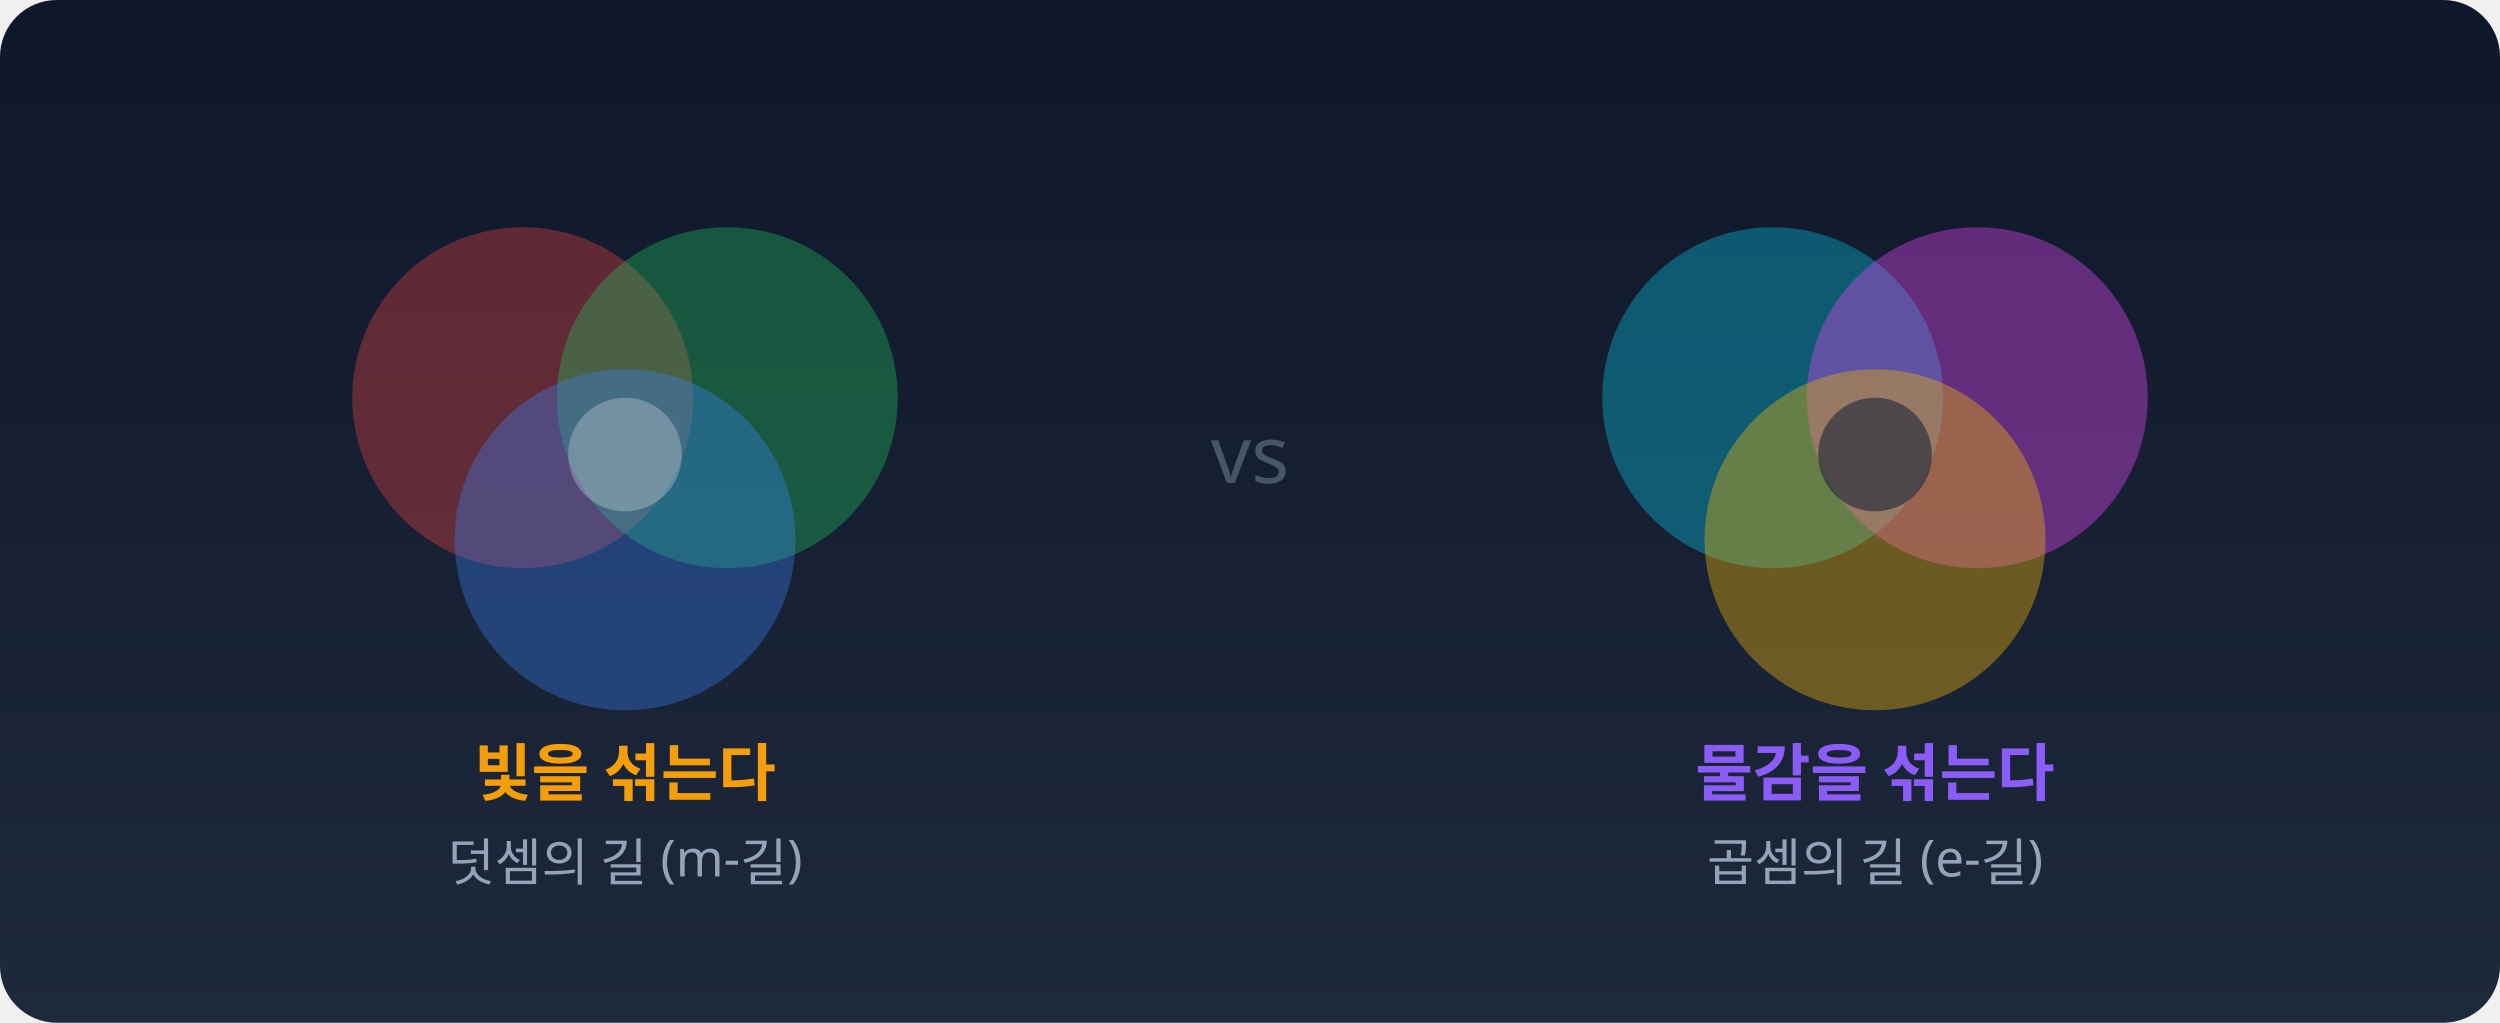
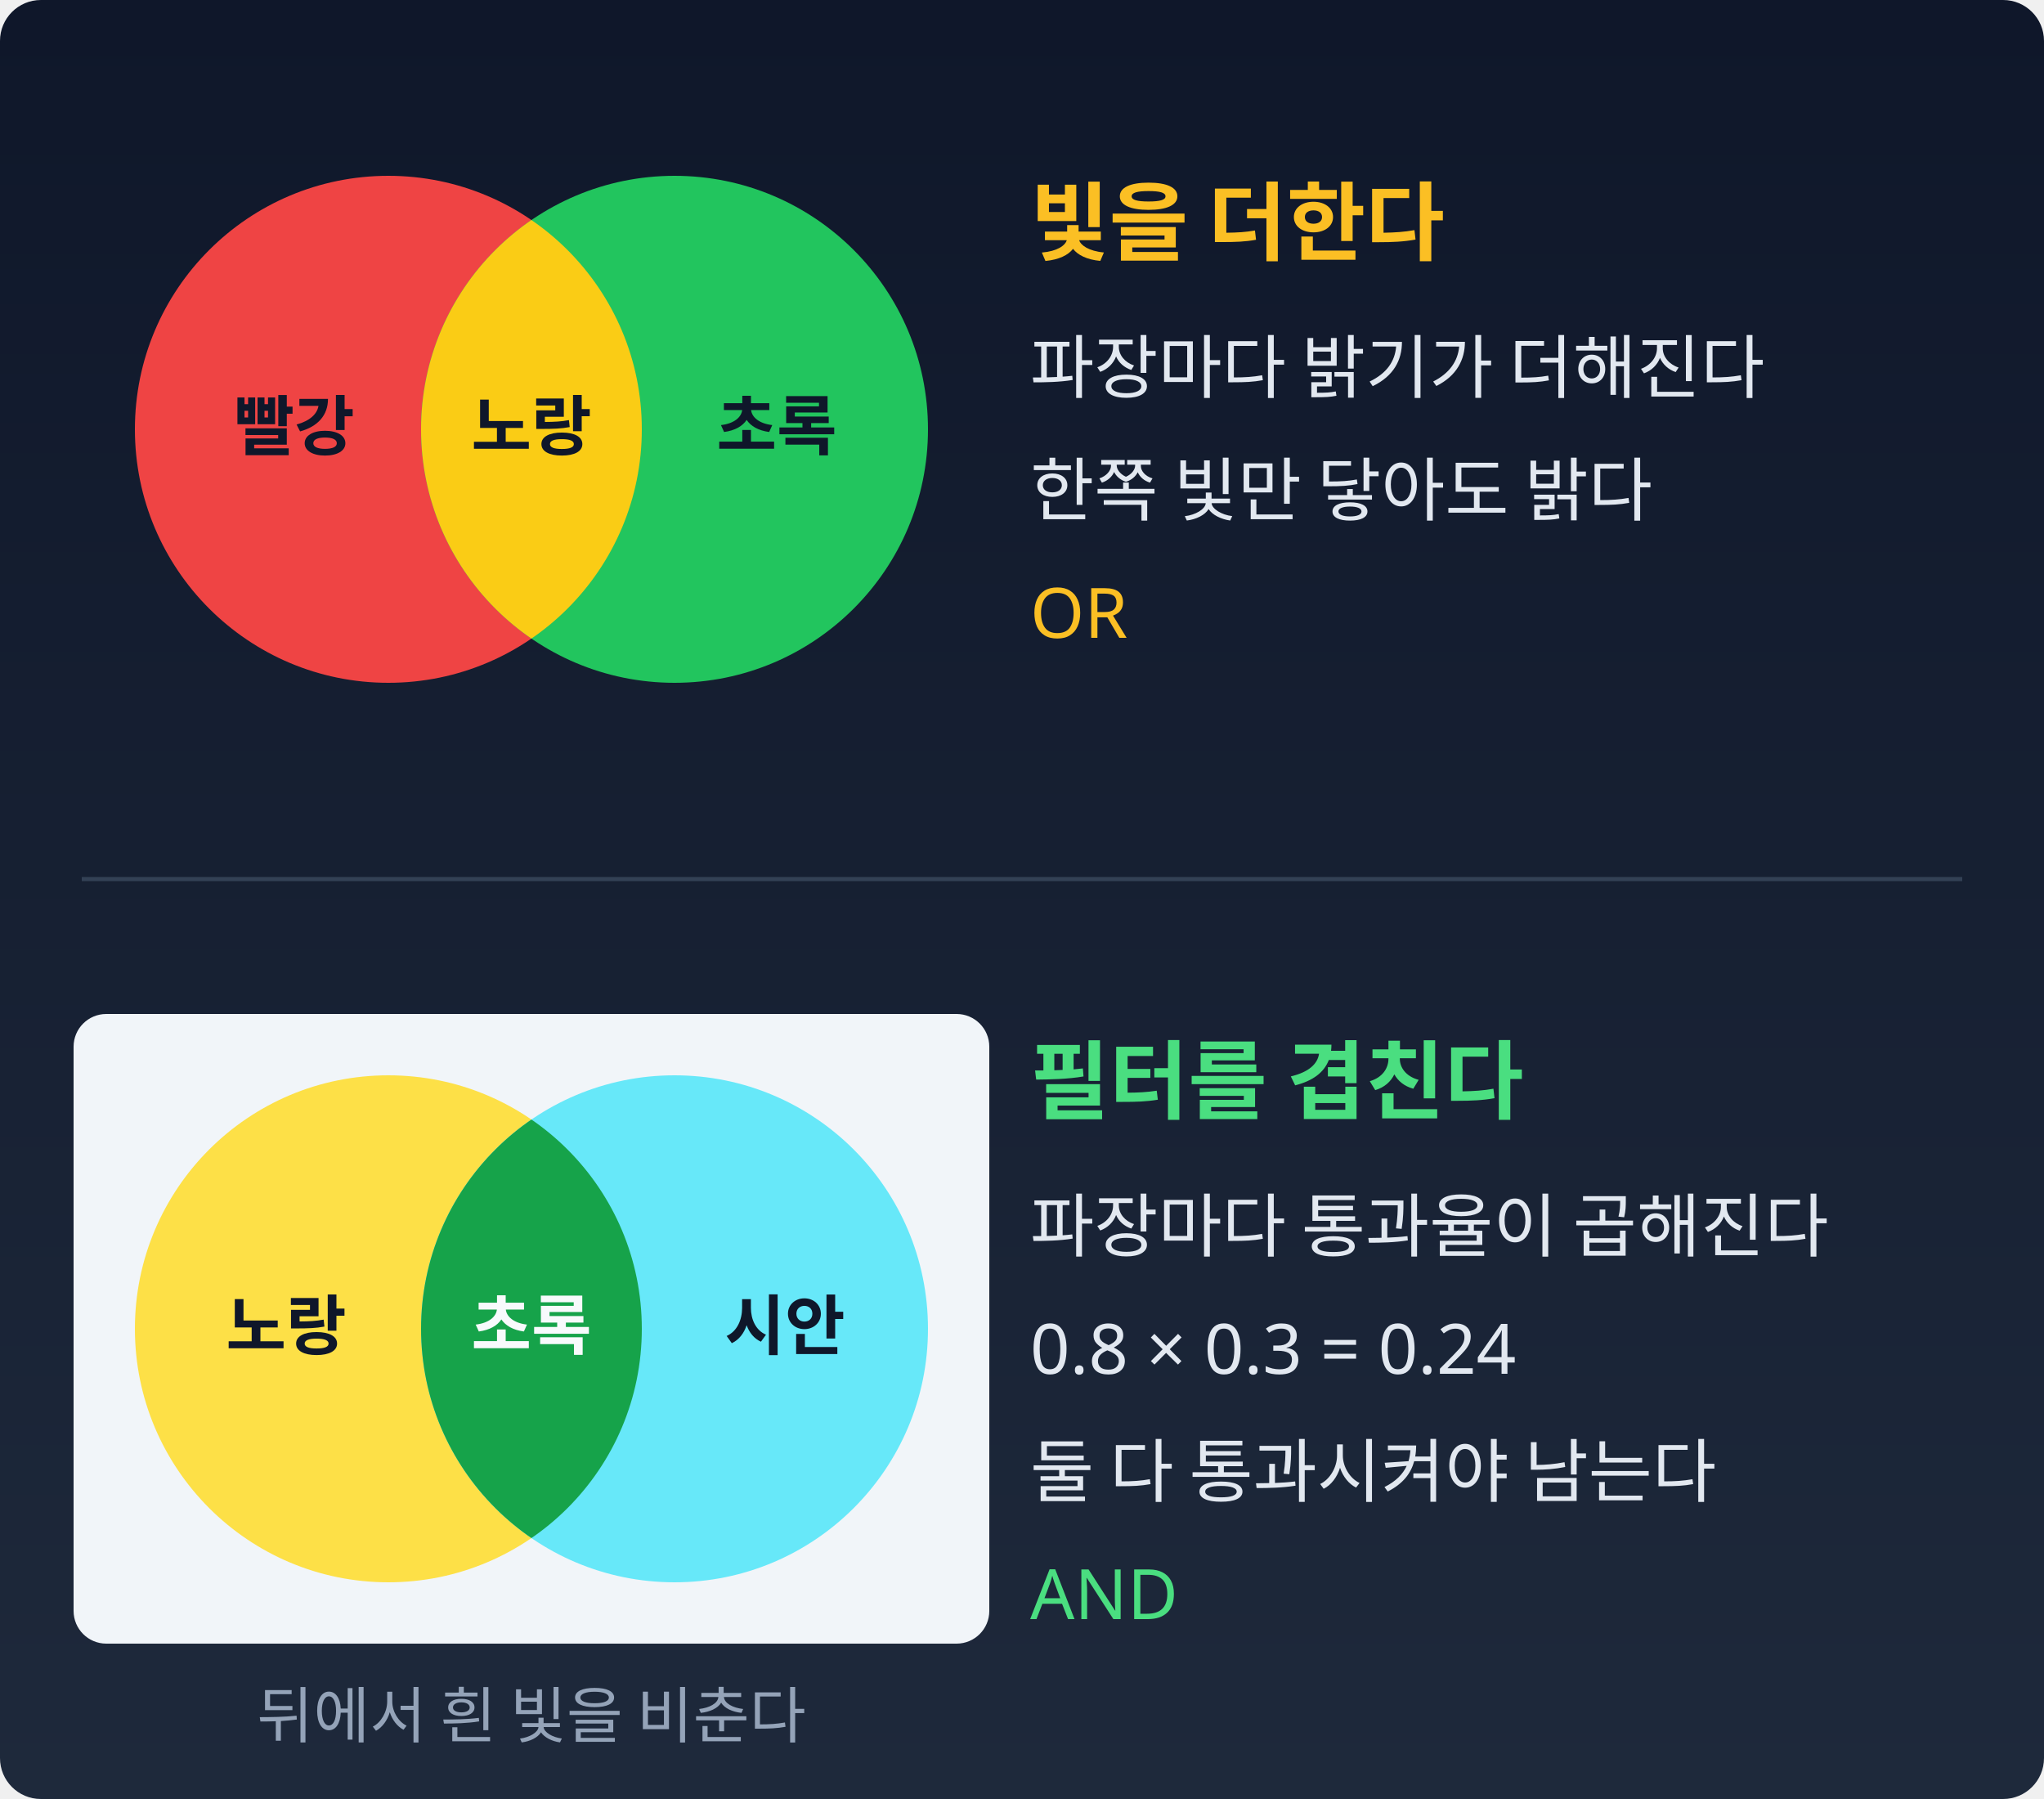
- <svg xmlns="http://www.w3.org/2000/svg" viewBox="0 0 440 180" font-family="'Noto Sans KR', sans-serif">
+ <svg xmlns="http://www.w3.org/2000/svg" viewBox="0 0 500 440" font-family="'Noto Sans KR', sans-serif">
  <defs>
    <linearGradient id="bg4" x1="0" y1="0" x2="0" y2="1">
      <stop offset="0%" stop-color="#0f172a" />
      <stop offset="100%" stop-color="#1e293b" />
    </linearGradient>
+     <clipPath id="c4l">
+       <circle cx="165" cy="105" r="62" />
+     </clipPath>
+     <clipPath id="c4f">
+       <circle cx="165" cy="325" r="62" />
+     </clipPath>
  </defs>
-   <rect width="440" height="180" fill="url(#bg4)" rx="10" />
-   <g transform="translate(110,80)">
-     <circle cx="-18" cy="-10" r="30" fill="#ef4444" fill-opacity="0.35" />
-     <circle cx="18" cy="-10" r="30" fill="#22c55e" fill-opacity="0.35" />
-     <circle cx="0" cy="15" r="30" fill="#3b82f6" fill-opacity="0.35" />
-     <circle cx="0" cy="0" r="10" fill="#fff" fill-opacity="0.25" />
-     <text x="0" y="60" fill="#f59e0b" font-size="11" text-anchor="middle" font-weight="600">빛을 섞는다</text>
-     <text x="0" y="75" fill="#94a3b8" font-size="9" text-anchor="middle">덧셈의 길 (m-길)</text>
+   <rect width="500" height="440" fill="url(#bg4)" rx="10" />
+   <circle cx="95" cy="105" r="62" fill="#ef4444" />
+   <circle cx="165" cy="105" r="62" fill="#22c55e" />
+   <circle cx="95" cy="105" r="62" fill="#facc15" clip-path="url(#c4l)" />
+   <g fill="#0f172a" font-size="16" text-anchor="middle" font-weight="600">
+     <text x="72" y="110">빨강</text>
+     <text x="190" y="110">초록</text>
+     <text x="130" y="110">노랑</text>
  </g>
-   <text x="220" y="85" fill="#475569" font-size="14" text-anchor="middle">vs</text>
-   <g transform="translate(330,80)">
-     <circle cx="-18" cy="-10" r="30" fill="#06b6d4" fill-opacity="0.4" />
-     <circle cx="18" cy="-10" r="30" fill="#d946ef" fill-opacity="0.4" />
-     <circle cx="0" cy="15" r="30" fill="#eab308" fill-opacity="0.4" />
-     <circle cx="0" cy="0" r="10" fill="#1e293b" fill-opacity="0.6" />
-     <text x="0" y="60" fill="#8b5cf6" font-size="11" text-anchor="middle" font-weight="600">물감을 섞는다</text>
-     <text x="0" y="75" fill="#94a3b8" font-size="9" text-anchor="middle">곱셈의 길 (e-길)</text>
+   <g fill="#e2e8f0">
+     <text x="252" y="62" font-size="21" font-weight="700" fill="#fbbf24">빛을 더한다</text>
+     <text x="252" y="96" font-size="17">파장마다 밝기가 더해진다</text>
+     <text x="252" y="126" font-size="17">한쪽 빛만 닿아도 밝다</text>
+     <text x="252" y="156" font-size="17" fill="#fbbf24">OR</text>
+   </g>
+   <line x1="20" y1="215" x2="480" y2="215" stroke="#334155" stroke-width="1" />
+   <rect x="18" y="248" width="224" height="154" rx="8" fill="#f1f5f9" />
+   <text x="130" y="425" font-size="15" fill="#94a3b8" text-anchor="middle">뒤에서 흰 빛을 비춘다</text>
+   <circle cx="95" cy="325" r="62" fill="#fde047" />
+   <circle cx="165" cy="325" r="62" fill="#67e8f9" />
+   <circle cx="95" cy="325" r="62" fill="#16a34a" clip-path="url(#c4f)" />
+   <g fill="#0f172a" font-size="16" text-anchor="middle" font-weight="600">
+     <text x="70" y="330">노랑</text>
+     <text x="192" y="330">시안</text>
+     <text x="130" y="330" fill="#f8fafc">초록</text>
+   </g>
+   <g fill="#e2e8f0">
+     <text x="252" y="272" font-size="21" font-weight="700" fill="#4ade80">필터를 겹친다</text>
+     <text x="252" y="306" font-size="17">파장마다 통과율이 곱해진다</text>
+     <text x="252" y="336" font-size="17">0.8 × 0.3 = 0.24</text>
+     <text x="252" y="366" font-size="17">둘 다 통과시켜야 남는다</text>
+     <text x="252" y="396" font-size="17" fill="#4ade80">AND</text>
  </g>
</svg>
